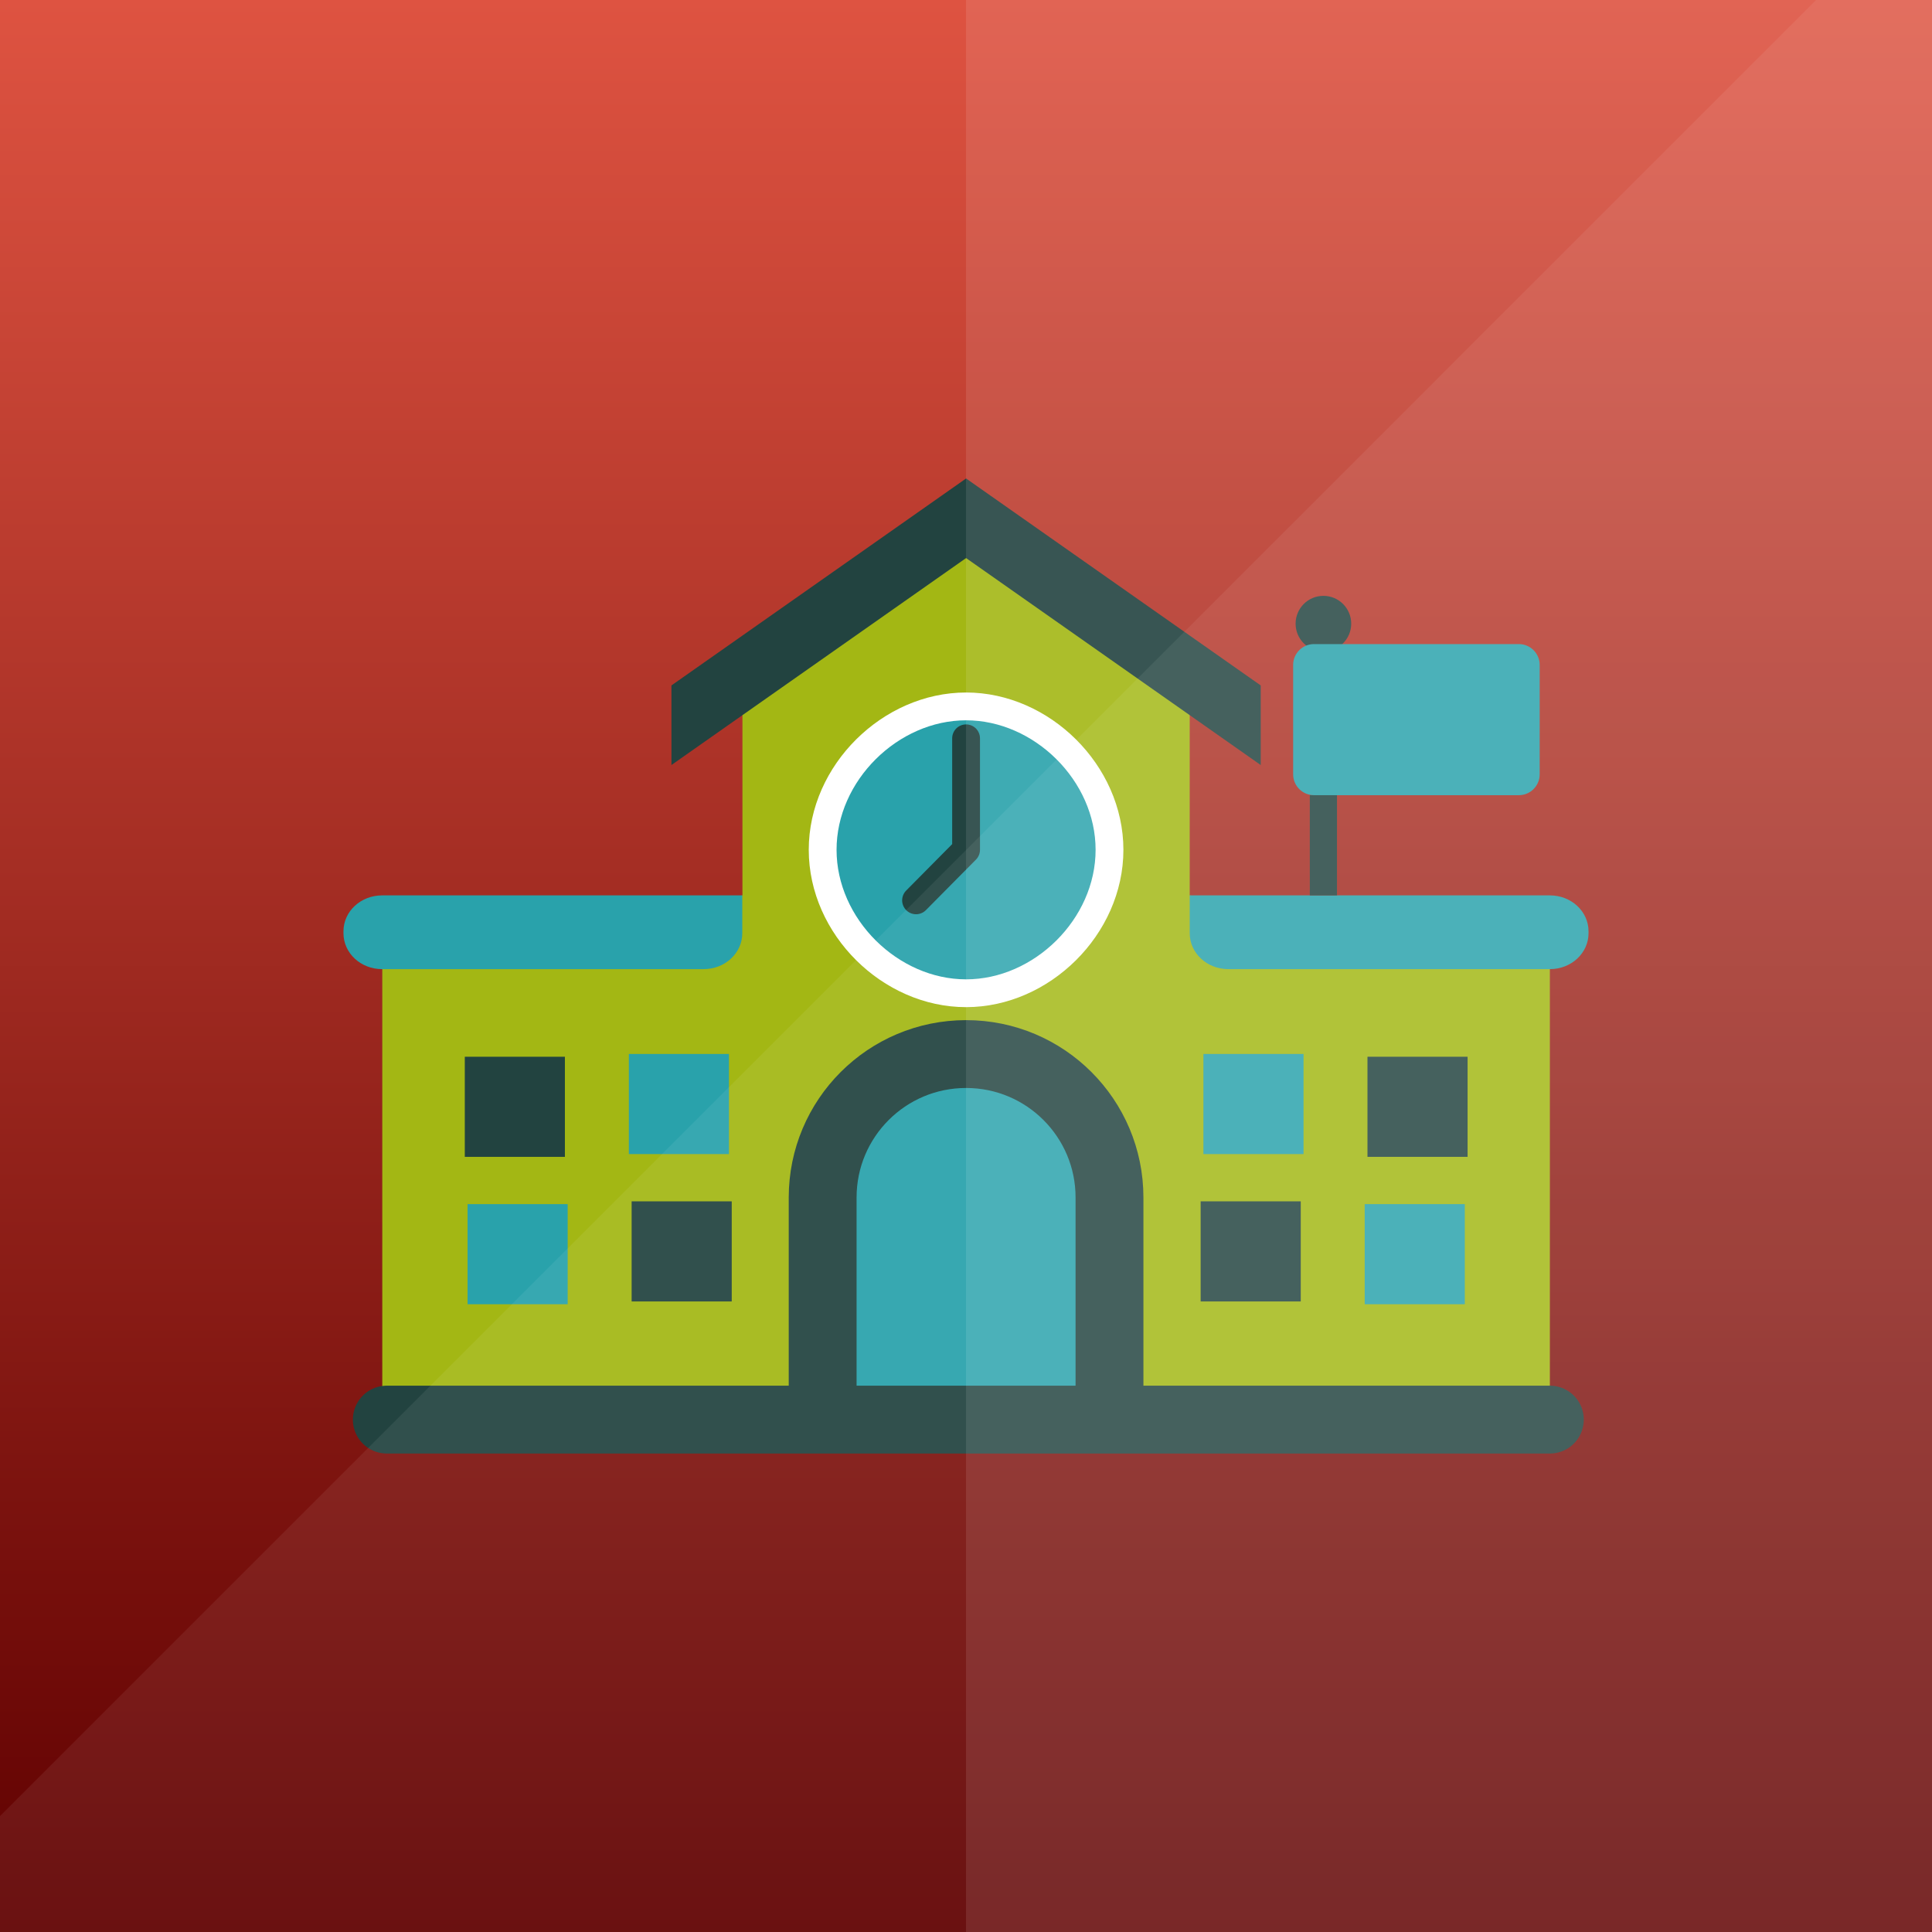
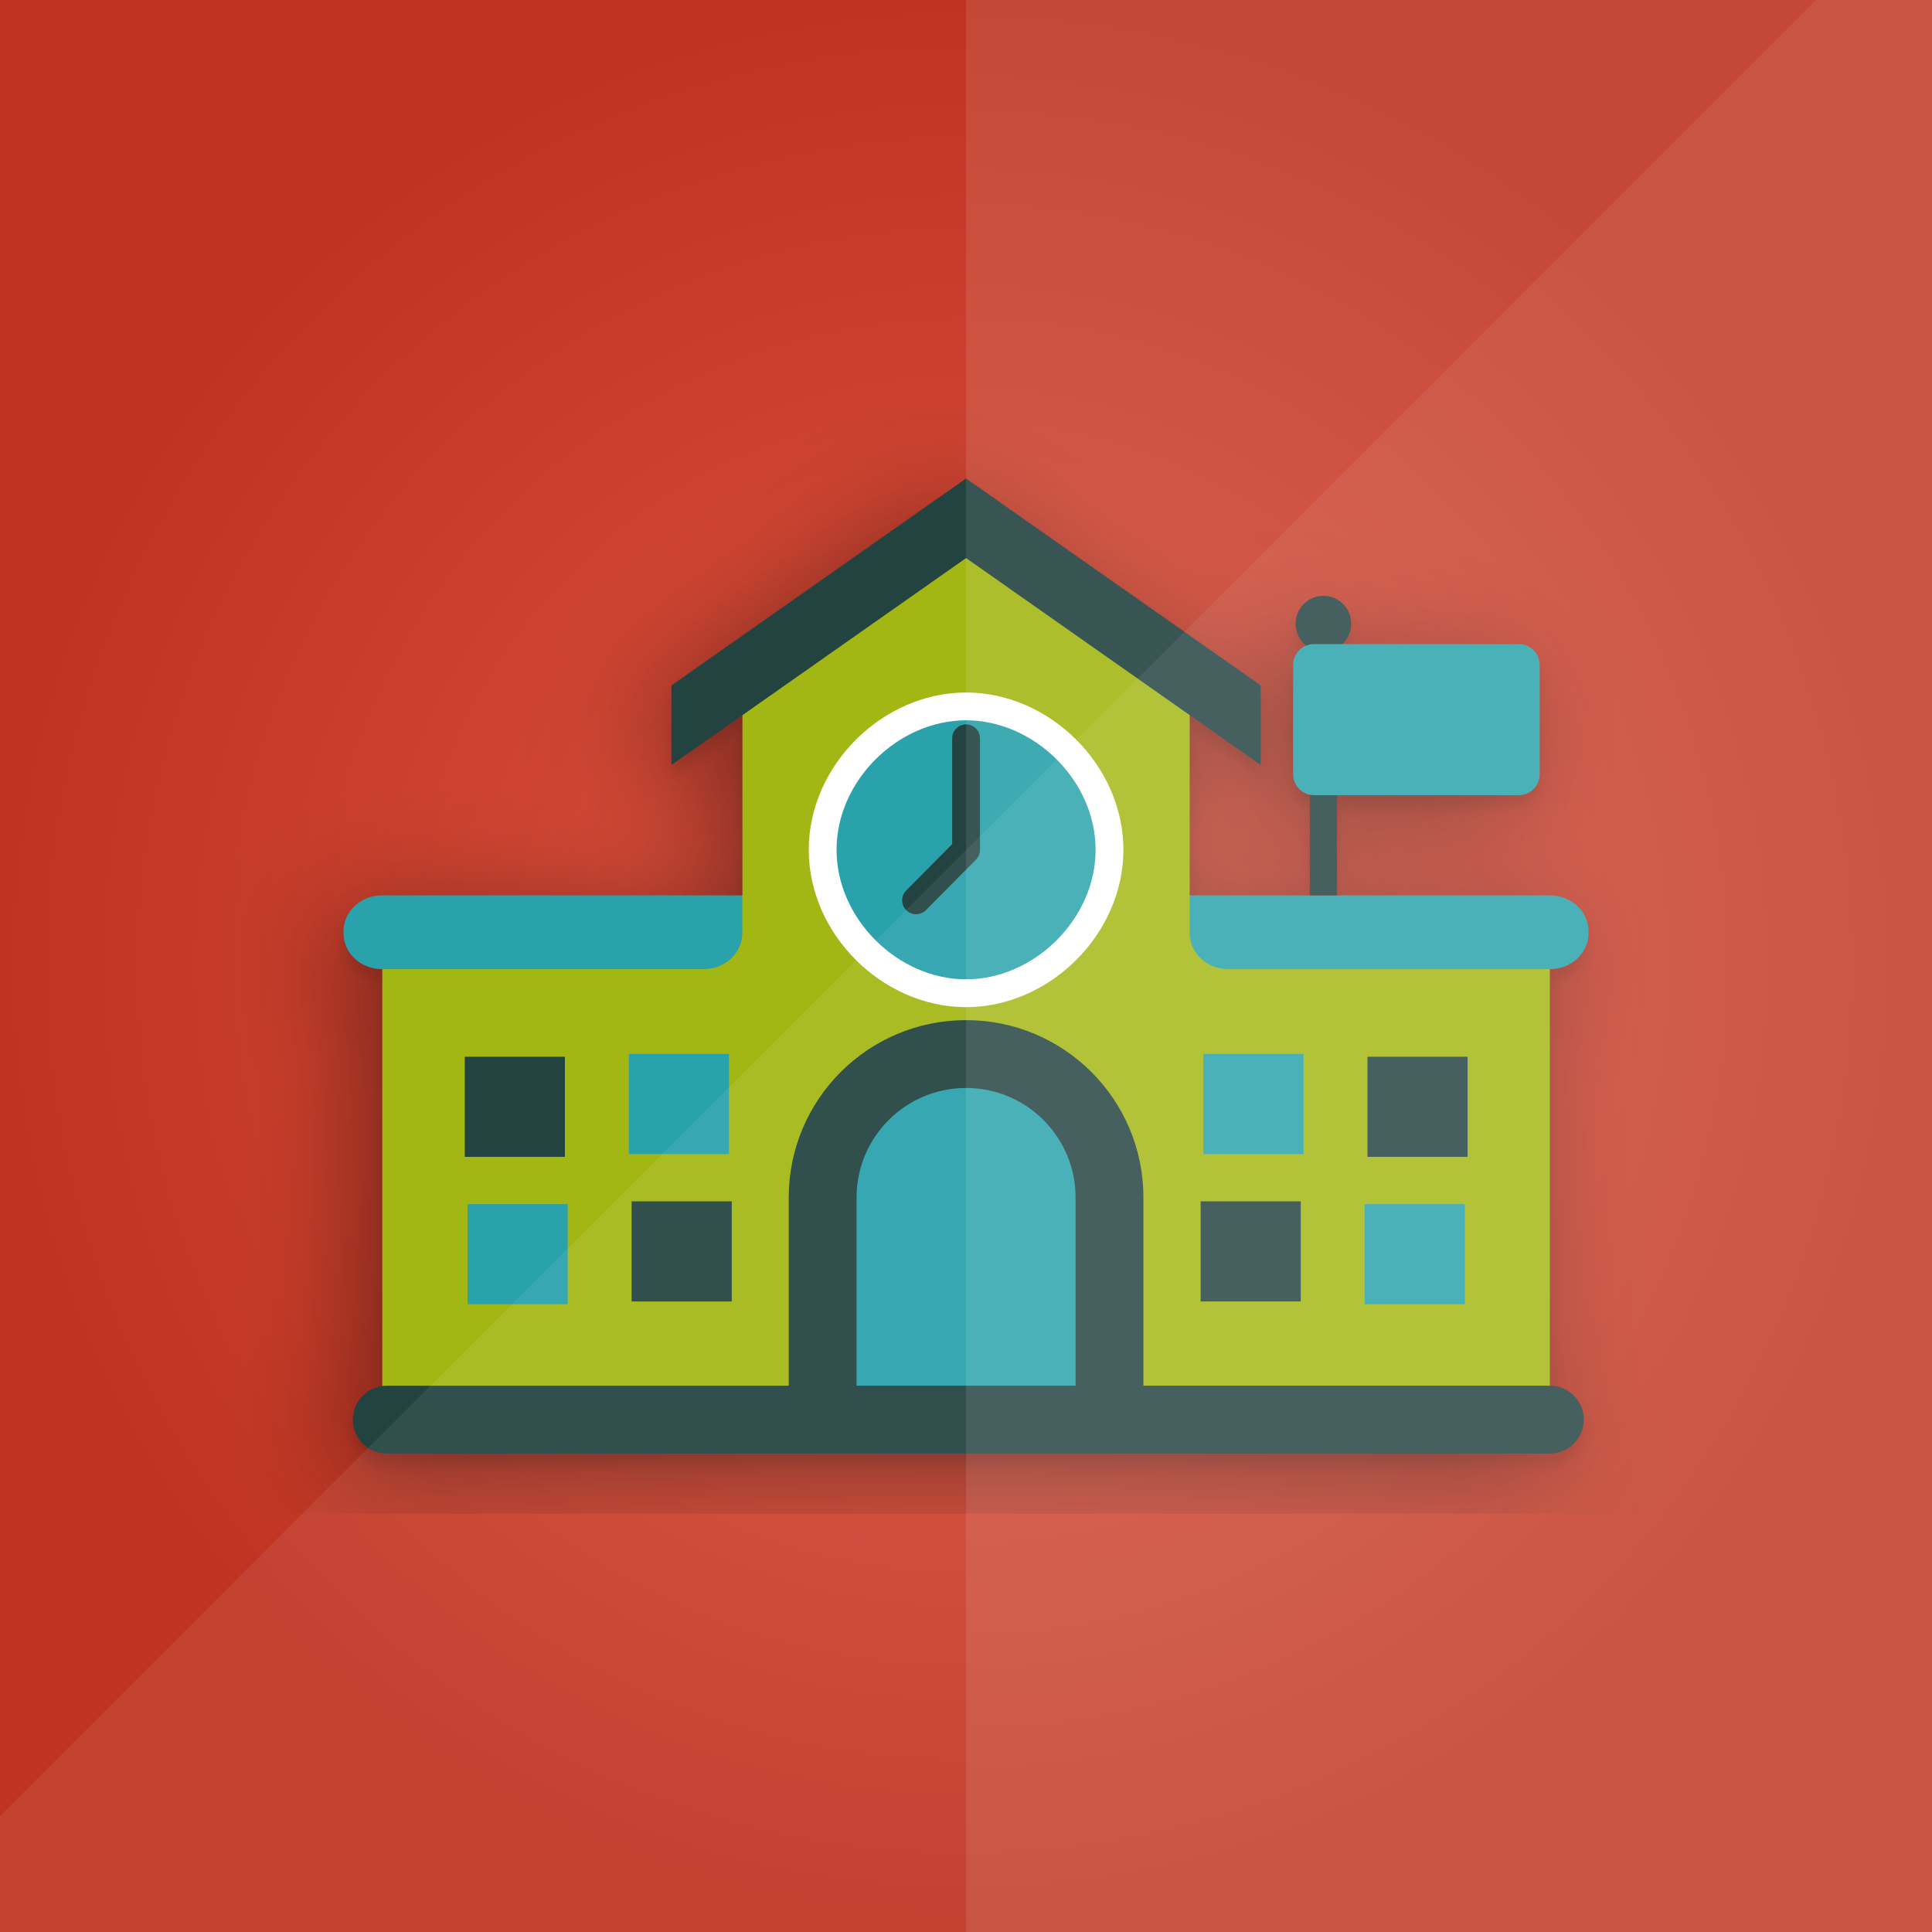
<svg xmlns="http://www.w3.org/2000/svg" xmlns:xlink="http://www.w3.org/1999/xlink" id="svg2" version="1.1" width="256" height="256" viewBox="0 0 256 256">
  <defs id="defs6">
    <linearGradient id="linearGradient4166">
      <stop style="stop-color:#de5341;stop-opacity:1" offset="0" id="stop4168" />
-       <stop style="stop-color:#5f0000;stop-opacity:1" offset="1" id="stop4170" />
+       <stop style="stop-color:#bf3421;stop-opacity:1" offset="1" id="stop4170" />
    </linearGradient>
-     <linearGradient xlink:href="#linearGradient4166" id="linearGradient4172" x1="128" y1="0" x2="128" y2="256" gradientUnits="userSpaceOnUse" />
+     <radialGradient xlink:href="#linearGradient4166" id="radialGradient4160" cx="128" cy="128" fx="128" fy="128" r="128" gradientUnits="userSpaceOnUse" />
+     <filter style="color-interpolation-filters:sRGB;" id="filter4162">
+       <feFlood flood-opacity="0.102" flood-color="rgb(0,0,0)" result="flood" id="feFlood4164" />
+       <feComposite in="flood" in2="SourceGraphic" operator="in" result="composite1" id="feComposite4166" />
+       <feGaussianBlur in="composite1" stdDeviation="1" result="blur" id="feGaussianBlur4168" />
+       <feOffset dx="2" dy="0" result="offset" id="feOffset4170" />
+       <feComposite in="SourceGraphic" in2="offset" operator="over" result="composite2" id="feComposite4172" />
+     </filter>
+     <filter style="color-interpolation-filters:sRGB;" id="filter4474">
+       <feFlood flood-opacity="0.102" flood-color="rgb(0,0,0)" result="flood" id="feFlood4476" />
+       <feComposite in="flood" in2="SourceGraphic" operator="in" result="composite1" id="feComposite4478" />
+       <feGaussianBlur in="composite1" stdDeviation="1" result="blur" id="feGaussianBlur4480" />
+       <feOffset dx="-6.38378e-16" dy="2" result="offset" id="feOffset4482" />
+       <feComposite in="SourceGraphic" in2="offset" operator="over" result="fbSourceGraphic" id="feComposite4484" />
+       <feColorMatrix result="fbSourceGraphicAlpha" in="fbSourceGraphic" values="0 0 0 -1 0 0 0 0 -1 0 0 0 0 -1 0 0 0 0 1 0" id="feColorMatrix4690" />
+       <feFlood id="feFlood4692" flood-opacity="1" flood-color="rgb(0,0,0)" result="flood" in="fbSourceGraphic" />
+       <feComposite id="feComposite4694" in2="fbSourceGraphic" in="flood" operator="out" result="composite1" />
+       <feGaussianBlur id="feGaussianBlur4696" in="composite1" stdDeviation="10" result="blur" />
+       <feOffset id="feOffset4698" dx="-4" dy="4" result="offset" />
+       <feComposite id="feComposite4700" in2="fbSourceGraphic" in="offset" operator="in" result="fbSourceGraphic" />
+       <feColorMatrix result="fbSourceGraphicAlpha" in="fbSourceGraphic" values="0 0 0 -1 0 0 0 0 -1 0 0 0 0 -1 0 0 0 0 1 0" id="feColorMatrix4702" />
+       <feFlood id="feFlood4704" flood-opacity="1" flood-color="rgb(0,0,0)" result="flood" in="fbSourceGraphic" />
+       <feComposite id="feComposite4706" in2="fbSourceGraphic" in="flood" operator="out" result="composite1" />
+       <feGaussianBlur id="feGaussianBlur4708" in="composite1" stdDeviation="10" result="blur" />
+       <feOffset id="feOffset4710" dx="-4" dy="4" result="offset" />
+       <feComposite id="feComposite4712" in2="fbSourceGraphic" in="offset" operator="in" result="fbSourceGraphic" />
+       <feColorMatrix result="fbSourceGraphicAlpha" in="fbSourceGraphic" values="0 0 0 -1 0 0 0 0 -1 0 0 0 0 -1 0 0 0 0 1 0" id="feColorMatrix4714" />
+       <feFlood id="feFlood4716" flood-opacity="1" flood-color="rgb(0,0,0)" result="flood" in="fbSourceGraphic" />
+       <feComposite in2="fbSourceGraphic" id="feComposite4718" in="flood" operator="out" result="composite1" />
+       <feGaussianBlur id="feGaussianBlur4720" in="composite1" stdDeviation="10" result="blur" />
+       <feOffset id="feOffset4722" dx="-4" dy="4" result="offset" />
+       <feComposite in2="fbSourceGraphic" id="feComposite4724" in="offset" operator="in" result="fbSourceGraphic" />
+       <feColorMatrix result="fbSourceGraphicAlpha" in="fbSourceGraphic" values="0 0 0 -1 0 0 0 0 -1 0 0 0 0 -1 0 0 0 0 1 0" id="feColorMatrix4726" />
+       <feFlood id="feFlood4728" flood-opacity="1" flood-color="rgb(0,0,0)" result="flood" in="fbSourceGraphic" />
+       <feComposite in2="fbSourceGraphic" id="feComposite4730" in="flood" operator="out" result="composite1" />
+       <feGaussianBlur id="feGaussianBlur4732" in="composite1" stdDeviation="10" result="blur" />
+       <feOffset id="feOffset4734" dx="-4" dy="4" result="offset" />
+       <feComposite in2="fbSourceGraphic" id="feComposite4736" in="offset" operator="in" result="fbSourceGraphic" />
+       <feColorMatrix result="fbSourceGraphicAlpha" in="fbSourceGraphic" values="0 0 0 -1 0 0 0 0 -1 0 0 0 0 -1 0 0 0 0 1 0" id="feColorMatrix4738" />
+       <feFlood id="feFlood4740" flood-opacity="1" flood-color="rgb(0,0,0)" result="flood" in="fbSourceGraphic" />
+       <feComposite in2="fbSourceGraphic" id="feComposite4742" in="flood" operator="out" result="composite1" />
+       <feGaussianBlur id="feGaussianBlur4744" in="composite1" stdDeviation="10" result="blur" />
+       <feOffset id="feOffset4746" dx="-4" dy="4" result="offset" />
+       <feComposite in2="fbSourceGraphic" id="feComposite4748" in="offset" operator="in" result="fbSourceGraphic" />
+       <feColorMatrix result="fbSourceGraphicAlpha" in="fbSourceGraphic" values="0 0 0 -1 0 0 0 0 -1 0 0 0 0 -1 0 0 0 0 1 0" id="feColorMatrix4750" />
+       <feFlood id="feFlood4752" flood-opacity="1" flood-color="rgb(0,0,0)" result="flood" in="fbSourceGraphic" />
+       <feComposite in2="fbSourceGraphic" id="feComposite4754" in="flood" operator="out" result="composite1" />
+       <feGaussianBlur id="feGaussianBlur4756" in="composite1" stdDeviation="10" result="blur" />
+       <feOffset id="feOffset4758" dx="-4" dy="4" result="offset" />
+       <feComposite in2="fbSourceGraphic" id="feComposite4760" in="offset" operator="in" result="fbSourceGraphic" />
+       <feColorMatrix result="fbSourceGraphicAlpha" in="fbSourceGraphic" values="0 0 0 -1 0 0 0 0 -1 0 0 0 0 -1 0 0 0 0 1 0" id="feColorMatrix4762" />
+       <feFlood id="feFlood4764" flood-opacity="1" flood-color="rgb(0,0,0)" result="flood" in="fbSourceGraphic" />
+       <feComposite in2="fbSourceGraphic" id="feComposite4766" in="flood" operator="out" result="composite1" />
+       <feGaussianBlur id="feGaussianBlur4768" in="composite1" stdDeviation="10" result="blur" />
+       <feOffset id="feOffset4770" dx="-4" dy="4" result="offset" />
+       <feComposite in2="fbSourceGraphic" id="feComposite4772" in="offset" operator="in" result="fbSourceGraphic" />
+       <feColorMatrix result="fbSourceGraphicAlpha" in="fbSourceGraphic" values="0 0 0 -1 0 0 0 0 -1 0 0 0 0 -1 0 0 0 0 1 0" id="feColorMatrix4774" />
+       <feFlood id="feFlood4776" flood-opacity="1" flood-color="rgb(0,0,0)" result="flood" in="fbSourceGraphic" />
+       <feComposite in2="fbSourceGraphic" id="feComposite4778" in="flood" operator="out" result="composite1" />
+       <feGaussianBlur id="feGaussianBlur4780" in="composite1" stdDeviation="10" result="blur" />
+       <feOffset id="feOffset4782" dx="-4" dy="4" result="offset" />
+       <feComposite in2="fbSourceGraphic" id="feComposite4784" in="offset" operator="in" result="fbSourceGraphic" />
+       <feColorMatrix result="fbSourceGraphicAlpha" in="fbSourceGraphic" values="0 0 0 -1 0 0 0 0 -1 0 0 0 0 -1 0 0 0 0 1 0" id="feColorMatrix4786" />
+       <feFlood id="feFlood4788" flood-opacity="1" flood-color="rgb(0,0,0)" result="flood" in="fbSourceGraphic" />
+       <feComposite in2="fbSourceGraphic" id="feComposite4790" in="flood" operator="out" result="composite1" />
+       <feGaussianBlur id="feGaussianBlur4792" in="composite1" stdDeviation="10" result="blur" />
+       <feOffset id="feOffset4794" dx="-4" dy="4" result="offset" />
+       <feComposite in2="fbSourceGraphic" id="feComposite4796" in="offset" operator="in" result="composite2" />
+     </filter>
+     <filter style="color-interpolation-filters:sRGB;" id="filter5038">
+       <feFlood flood-opacity="0.102" flood-color="rgb(0,0,0)" result="flood" id="feFlood5040" />
+       <feComposite in="flood" in2="SourceGraphic" operator="in" result="composite1" id="feComposite5042" />
+       <feGaussianBlur in="composite1" stdDeviation="1" result="blur" id="feGaussianBlur5044" />
+       <feOffset dx="0" dy="2" result="offset" id="feOffset5046" />
+       <feComposite in="SourceGraphic" in2="offset" operator="over" result="fbSourceGraphic" id="feComposite5048" />
+       <feColorMatrix result="fbSourceGraphicAlpha" in="fbSourceGraphic" values="0 0 0 -1 0 0 0 0 -1 0 0 0 0 -1 0 0 0 0 1 0" id="feColorMatrix5050" />
+       <feFlood id="feFlood5052" flood-opacity="0.4" flood-color="rgb(0,0,0)" result="flood" in="fbSourceGraphic" />
+       <feComposite id="feComposite5054" in2="fbSourceGraphic" in="flood" operator="in" result="composite1" />
+       <feGaussianBlur id="feGaussianBlur5056" in="composite1" stdDeviation="10" result="blur" />
+       <feOffset id="feOffset5058" dx="-4" dy="4" result="offset" />
+       <feComposite id="feComposite5060" in2="offset" in="fbSourceGraphic" operator="over" result="composite2" />
+     </filter>
  </defs>
-   <rect style="opacity:1;fill:url(#linearGradient4172);fill-opacity:1;fill-rule:nonzero;stroke:none;stroke-width:5;stroke-linecap:round;stroke-linejoin:round;stroke-miterlimit:4;stroke-dasharray:none;stroke-dashoffset:0;stroke-opacity:1" id="rect7232-4" width="256" height="256" x="0" y="0" rx="0" ry="0" />
-   <g id="g5145" transform="matrix(0.7368968,0,0,0.7368978,45.51111,-139.0038)">
-     <path id="path4152-5" d="m 111.955,282.902 -40.213,29.102 0,37.635 -64.762,13.26 0,75.799 104.975,0.004 104.975,-0.004 0,-75.799 -64.762,-13.26 0,-37.635 -40.213,-29.102 z" style="display:inline;fill:#a3b714;fill-opacity:1" />
-     <path id="path4148" d="m 111.955,274.67 -40.213,28.246 -12.768,8.969 0,14.312 12.768,-8.969 40.213,-28.246 40.213,28.246 12.768,8.969 0,-14.312 -12.768,-8.969 -40.213,-28.246 z" style="fill:#224340" />
-     <path style="opacity:1;fill:#29a2ab;fill-opacity:1;fill-rule:nonzero;stroke:#ffffff;stroke-width:5;stroke-linecap:round;stroke-linejoin:bevel;stroke-miterlimit:4;stroke-dasharray:none;stroke-dashoffset:0;stroke-opacity:1" d="m 111.955,315.656 c -13.606,-1.1e-4 -25.79,11.953 -25.789,25.789 1.35e-4,6.918 3.046,13.365 7.793,18.083 4.747,4.718 11.194,7.706 17.996,7.706 13.605,1.1e-4 25.789,-11.954 25.789,-25.789 7.9e-4,-13.836 -12.183,-25.789 -25.789,-25.789 z" id="path4174" />
-     <path id="rect4176-5" d="m 6.953,349.638 57.808,4.5e-4 6.953,0 0,6.798 c 0,3.58 -3.101,6.462 -6.953,6.462 l -57.808,0 C 3.101,362.899 0,360.017 0,356.437 l 0,-0.337 c 0,-3.58 3.101,-6.462 6.953,-6.462 z" style="opacity:1;fill:#29a2ab;fill-opacity:1;fill-rule:nonzero;stroke:none;stroke-width:5;stroke-linecap:round;stroke-linejoin:bevel;stroke-miterlimit:4;stroke-dasharray:none;stroke-dashoffset:0;stroke-opacity:1" />
-     <path id="rect4176-5-4" d="m 216.929,349.638 -57.808,4.5e-4 -6.953,0 0,6.798 c 0,3.58 3.101,6.462 6.953,6.462 l 57.808,0 c 3.852,0 6.953,-2.882 6.953,-6.462 l 0,-0.337 c 0,-3.58 -3.101,-6.462 -6.953,-6.462 z" style="opacity:1;fill:#29a2ab;fill-opacity:1;fill-rule:nonzero;stroke:none;stroke-width:5;stroke-linecap:round;stroke-linejoin:bevel;stroke-miterlimit:4;stroke-dasharray:none;stroke-dashoffset:0;stroke-opacity:1" />
-     <path style="opacity:1;fill:#224340;fill-opacity:1;fill-rule:nonzero;stroke:none;stroke-width:5;stroke-linecap:round;stroke-linejoin:bevel;stroke-miterlimit:4;stroke-dasharray:none;stroke-dashoffset:0;stroke-opacity:1" d="m 181.208,300.777 c 0,2.761 -2.239,5 -5,5 -2.761,0 -5,-2.239 -5,-5 0,-2.761 2.239,-5 5,-5 2.761,0 5,2.239 5,5 z" id="path4247" />
-     <rect ry="3.75" rx="3.75" y="304.449" x="170.766" height="27.172" width="44.333" id="rect4242" style="opacity:1;fill:#29a2ab;fill-opacity:1;fill-rule:nonzero;stroke:none;stroke-width:5;stroke-linecap:round;stroke-linejoin:bevel;stroke-miterlimit:4;stroke-dasharray:none;stroke-dashoffset:0;stroke-opacity:1" />
-     <path id="path4519" d="m 111.955,378.169 c -14.243,-6e-5 -25.789,11.546 -25.789,25.789 l -3.2e-4,39.942 -78.375,0 209.138,0 -79.185,0 2e-4,-39.942 c 7e-5,-14.243 -11.546,-25.789 -25.789,-25.789 z" style="opacity:1;fill:#29a2ab;fill-opacity:1;fill-rule:nonzero;stroke:#224340;stroke-width:12.2;stroke-linecap:round;stroke-linejoin:round;stroke-miterlimit:4;stroke-dasharray:none;stroke-dashoffset:0;stroke-opacity:1" />
-     <g id="g5110">
-       <rect ry="0" rx="0" y="378.153" x="154.633" height="18" width="18" id="rect4540" style="opacity:1;fill:#29a2ab;fill-opacity:1;fill-rule:nonzero;stroke:#224340;stroke-width:0;stroke-linecap:round;stroke-linejoin:round;stroke-miterlimit:4;stroke-dasharray:none;stroke-dashoffset:0;stroke-opacity:1" />
-       <rect ry="0" rx="0" y="405.153" x="183.633" height="18" width="18" id="rect4540-6" style="opacity:1;fill:#29a2ab;fill-opacity:1;fill-rule:nonzero;stroke:#224340;stroke-width:0;stroke-linecap:round;stroke-linejoin:round;stroke-miterlimit:4;stroke-dasharray:none;stroke-dashoffset:0;stroke-opacity:1" />
-       <rect ry="0" rx="0" y="378.653" x="184.133" height="18" width="18" id="rect4540-6-1" style="opacity:1;fill:#224340;fill-opacity:1;fill-rule:nonzero;stroke:#224340;stroke-width:0;stroke-linecap:round;stroke-linejoin:round;stroke-miterlimit:4;stroke-dasharray:none;stroke-dashoffset:0;stroke-opacity:1" />
-       <rect ry="0" rx="0" y="404.653" x="154.133" height="18" width="18" id="rect4540-6-1-3" style="opacity:1;fill:#224340;fill-opacity:1;fill-rule:nonzero;stroke:#224340;stroke-width:0;stroke-linecap:round;stroke-linejoin:round;stroke-miterlimit:4;stroke-dasharray:none;stroke-dashoffset:0;stroke-opacity:1" />
+   <rect style="opacity:1;fill:url(#radialGradient4160);fill-opacity:1;fill-rule:nonzero;stroke:none;stroke-width:5;stroke-linecap:round;stroke-linejoin:round;stroke-miterlimit:4;stroke-dasharray:none;stroke-dashoffset:0;stroke-opacity:1" id="rect7232-4" width="256" height="256" x="0" y="0" rx="0" ry="0" />
+   <g id="g5145" transform="matrix(0.7368968,0,0,0.7368978,45.51111,-139.0038)" style="filter:url(#filter5038)">
+     <path id="path4152-5" d="m 111.955,282.902 -40.213,29.102 0,37.635 -64.762,13.26 0,75.799 104.975,0.004 104.975,-0.004 0,-75.799 -64.762,-13.26 0,-37.635 -40.213,-29.102 z" style="display:inline;fill:#a3b714;fill-opacity:1;" />
+     <path id="path4148" d="m 111.955,274.67 -40.213,28.246 -12.768,8.969 0,14.312 12.768,-8.969 40.213,-28.246 40.213,28.246 12.768,8.969 0,-14.312 -12.768,-8.969 -40.213,-28.246 z" style="fill:#224340;" />
+     <path style="opacity:1;fill:#29a2ab;fill-opacity:1;fill-rule:nonzero;stroke:#ffffff;stroke-width:5;stroke-linecap:round;stroke-linejoin:bevel;stroke-miterlimit:4;stroke-dasharray:none;stroke-dashoffset:0;stroke-opacity:1;" d="m 111.955,315.656 c -13.606,-1.1e-4 -25.79,11.953 -25.789,25.789 1.35e-4,6.918 3.046,13.365 7.793,18.083 4.747,4.718 11.194,7.706 17.996,7.706 13.605,1.1e-4 25.789,-11.954 25.789,-25.789 7.9e-4,-13.836 -12.183,-25.789 -25.789,-25.789 z" id="path4174" />
+     <path id="rect4176-5" d="m 6.953,349.638 57.808,4.5e-4 6.953,0 0,6.798 c 0,3.58 -3.101,6.462 -6.953,6.462 l -57.808,0 C 3.101,362.899 0,360.017 0,356.437 l 0,-0.337 c 0,-3.58 3.101,-6.462 6.953,-6.462 z" style="opacity:1;fill:#29a2ab;fill-opacity:1;fill-rule:nonzero;stroke:none;stroke-width:5;stroke-linecap:round;stroke-linejoin:bevel;stroke-miterlimit:4;stroke-dasharray:none;stroke-dashoffset:0;stroke-opacity:1;" />
+     <path id="rect4176-5-4" d="m 216.929,349.638 -57.808,4.5e-4 -6.953,0 0,6.798 c 0,3.58 3.101,6.462 6.953,6.462 l 57.808,0 c 3.852,0 6.953,-2.882 6.953,-6.462 l 0,-0.337 c 0,-3.58 -3.101,-6.462 -6.953,-6.462 z" style="opacity:1;fill:#29a2ab;fill-opacity:1;fill-rule:nonzero;stroke:none;stroke-width:5;stroke-linecap:round;stroke-linejoin:bevel;stroke-miterlimit:4;stroke-dasharray:none;stroke-dashoffset:0;stroke-opacity:1;" />
+     <path style="opacity:1;fill:#224340;fill-opacity:1;fill-rule:nonzero;stroke:none;stroke-width:5;stroke-linecap:round;stroke-linejoin:bevel;stroke-miterlimit:4;stroke-dasharray:none;stroke-dashoffset:0;stroke-opacity:1;" d="m 181.208,300.777 c 0,2.761 -2.239,5 -5,5 -2.761,0 -5,-2.239 -5,-5 0,-2.761 2.239,-5 5,-5 2.761,0 5,2.239 5,5 z" id="path4247" />
+     <rect ry="3.75" rx="3.75" y="304.449" x="170.766" height="27.172" width="44.333" id="rect4242" style="opacity:1;fill:#29a2ab;fill-opacity:1;fill-rule:nonzero;stroke:none;stroke-width:5;stroke-linecap:round;stroke-linejoin:bevel;stroke-miterlimit:4;stroke-dasharray:none;stroke-dashoffset:0;stroke-opacity:1;" />
+     <path id="path4519" d="m 111.955,378.169 c -14.243,-6e-5 -25.789,11.546 -25.789,25.789 l -3.2e-4,39.942 -78.375,0 209.138,0 -79.185,0 2e-4,-39.942 c 7e-5,-14.243 -11.546,-25.789 -25.789,-25.789 z" style="opacity:1;fill:#29a2ab;fill-opacity:1;fill-rule:nonzero;stroke:#224340;stroke-width:12.2;stroke-linecap:round;stroke-linejoin:round;stroke-miterlimit:4;stroke-dasharray:none;stroke-dashoffset:0;stroke-opacity:1;" />
+     <g id="g5110" style="">
+       <rect ry="0" rx="0" y="378.153" x="154.633" height="18" width="18" id="rect4540" style="opacity:1;fill:#29a2ab;fill-opacity:1;fill-rule:nonzero;stroke:#224340;stroke-width:0;stroke-linecap:round;stroke-linejoin:round;stroke-miterlimit:4;stroke-dasharray:none;stroke-dashoffset:0;stroke-opacity:1;" />
+       <rect ry="0" rx="0" y="405.153" x="183.633" height="18" width="18" id="rect4540-6" style="opacity:1;fill:#29a2ab;fill-opacity:1;fill-rule:nonzero;stroke:#224340;stroke-width:0;stroke-linecap:round;stroke-linejoin:round;stroke-miterlimit:4;stroke-dasharray:none;stroke-dashoffset:0;stroke-opacity:1;" />
+       <rect ry="0" rx="0" y="378.653" x="184.133" height="18" width="18" id="rect4540-6-1" style="opacity:1;fill:#224340;fill-opacity:1;fill-rule:nonzero;stroke:#224340;stroke-width:0;stroke-linecap:round;stroke-linejoin:round;stroke-miterlimit:4;stroke-dasharray:none;stroke-dashoffset:0;stroke-opacity:1;" />
+       <rect ry="0" rx="0" y="404.653" x="154.133" height="18" width="18" id="rect4540-6-1-3" style="opacity:1;fill:#224340;fill-opacity:1;fill-rule:nonzero;stroke:#224340;stroke-width:0;stroke-linecap:round;stroke-linejoin:round;stroke-miterlimit:4;stroke-dasharray:none;stroke-dashoffset:0;stroke-opacity:1;" />
    </g>
-     <path style="opacity:1;fill:#224340;fill-opacity:1;fill-rule:nonzero;stroke:none;stroke-width:12.2;stroke-linecap:round;stroke-linejoin:round;stroke-miterlimit:4;stroke-dasharray:none;stroke-dashoffset:0;stroke-opacity:1" d="m 173.764,331.621 2.444,0 2.444,0 0,18.018 -4.888,0 z" id="rect4604" />
-     <path style="fill:none;fill-rule:evenodd;stroke:#224340;stroke-width:5;stroke-linecap:round;stroke-linejoin:round;stroke-miterlimit:4;stroke-dasharray:none;stroke-opacity:1" d="m 102.959,350.528 8.996,-9.083 0,-20.052" id="path4606" />
-     <g id="g5110-9" transform="matrix(-1,0,0,1,223.9499,2.2591125e-4)">
-       <rect ry="0" rx="0" y="378.153" x="154.633" height="18" width="18" id="rect4540-4" style="opacity:1;fill:#29a2ab;fill-opacity:1;fill-rule:nonzero;stroke:#224340;stroke-width:0;stroke-linecap:round;stroke-linejoin:round;stroke-miterlimit:4;stroke-dasharray:none;stroke-dashoffset:0;stroke-opacity:1" />
-       <rect ry="0" rx="0" y="405.153" x="183.633" height="18" width="18" id="rect4540-6-6" style="opacity:1;fill:#29a2ab;fill-opacity:1;fill-rule:nonzero;stroke:#224340;stroke-width:0;stroke-linecap:round;stroke-linejoin:round;stroke-miterlimit:4;stroke-dasharray:none;stroke-dashoffset:0;stroke-opacity:1" />
-       <rect ry="0" rx="0" y="378.653" x="184.133" height="18" width="18" id="rect4540-6-1-2" style="opacity:1;fill:#224340;fill-opacity:1;fill-rule:nonzero;stroke:#224340;stroke-width:0;stroke-linecap:round;stroke-linejoin:round;stroke-miterlimit:4;stroke-dasharray:none;stroke-dashoffset:0;stroke-opacity:1" />
-       <rect ry="0" rx="0" y="404.653" x="154.133" height="18" width="18" id="rect4540-6-1-3-7" style="opacity:1;fill:#224340;fill-opacity:1;fill-rule:nonzero;stroke:#224340;stroke-width:0;stroke-linecap:round;stroke-linejoin:round;stroke-miterlimit:4;stroke-dasharray:none;stroke-dashoffset:0;stroke-opacity:1" />
+     <path style="opacity:1;fill:#224340;fill-opacity:1;fill-rule:nonzero;stroke:none;stroke-width:12.2;stroke-linecap:round;stroke-linejoin:round;stroke-miterlimit:4;stroke-dasharray:none;stroke-dashoffset:0;stroke-opacity:1;" d="m 173.764,331.621 2.444,0 2.444,0 0,18.018 -4.888,0 z" id="rect4604" />
+     <path style="fill:none;fill-rule:evenodd;stroke:#224340;stroke-width:5;stroke-linecap:round;stroke-linejoin:round;stroke-miterlimit:4;stroke-dasharray:none;stroke-opacity:1;" d="m 102.959,350.528 8.996,-9.083 0,-20.052" id="path4606" />
+     <g id="g5110-9" transform="matrix(-1,0,0,1,223.9499,2.2591125e-4)" style="">
+       <rect ry="0" rx="0" y="378.153" x="154.633" height="18" width="18" id="rect4540-4" style="opacity:1;fill:#29a2ab;fill-opacity:1;fill-rule:nonzero;stroke:#224340;stroke-width:0;stroke-linecap:round;stroke-linejoin:round;stroke-miterlimit:4;stroke-dasharray:none;stroke-dashoffset:0;stroke-opacity:1;" />
+       <rect ry="0" rx="0" y="405.153" x="183.633" height="18" width="18" id="rect4540-6-6" style="opacity:1;fill:#29a2ab;fill-opacity:1;fill-rule:nonzero;stroke:#224340;stroke-width:0;stroke-linecap:round;stroke-linejoin:round;stroke-miterlimit:4;stroke-dasharray:none;stroke-dashoffset:0;stroke-opacity:1;" />
+       <rect ry="0" rx="0" y="378.653" x="184.133" height="18" width="18" id="rect4540-6-1-2" style="opacity:1;fill:#224340;fill-opacity:1;fill-rule:nonzero;stroke:#224340;stroke-width:0;stroke-linecap:round;stroke-linejoin:round;stroke-miterlimit:4;stroke-dasharray:none;stroke-dashoffset:0;stroke-opacity:1;" />
+       <rect ry="0" rx="0" y="404.653" x="154.133" height="18" width="18" id="rect4540-6-1-3-7" style="opacity:1;fill:#224340;fill-opacity:1;fill-rule:nonzero;stroke:#224340;stroke-width:0;stroke-linecap:round;stroke-linejoin:round;stroke-miterlimit:4;stroke-dasharray:none;stroke-dashoffset:0;stroke-opacity:1;" />
    </g>
  </g>
+   <path id="path4305-3" style="color:#000000;opacity:0.1;fill:#ffffff;enable-background:accumulate" d="m 128,256 0,-256 128,0 0,256 z" />
  <path style="opacity:0.07;fill:#ffffff;fill-opacity:1;fill-rule:nonzero;stroke:none;stroke-width:5;stroke-linecap:round;stroke-linejoin:round;stroke-miterlimit:4;stroke-dasharray:none;stroke-dashoffset:0;stroke-opacity:1" d="M 240.639,0 0,240.644 0,256 256,256 256,0 240.639,0 Z" id="rect7232" />
-   <path id="path4305-3" style="color:#000000;opacity:0.1;fill:#ffffff;enable-background:accumulate" d="m 128,256 0,-256 128,0 0,256 z" />
</svg>
